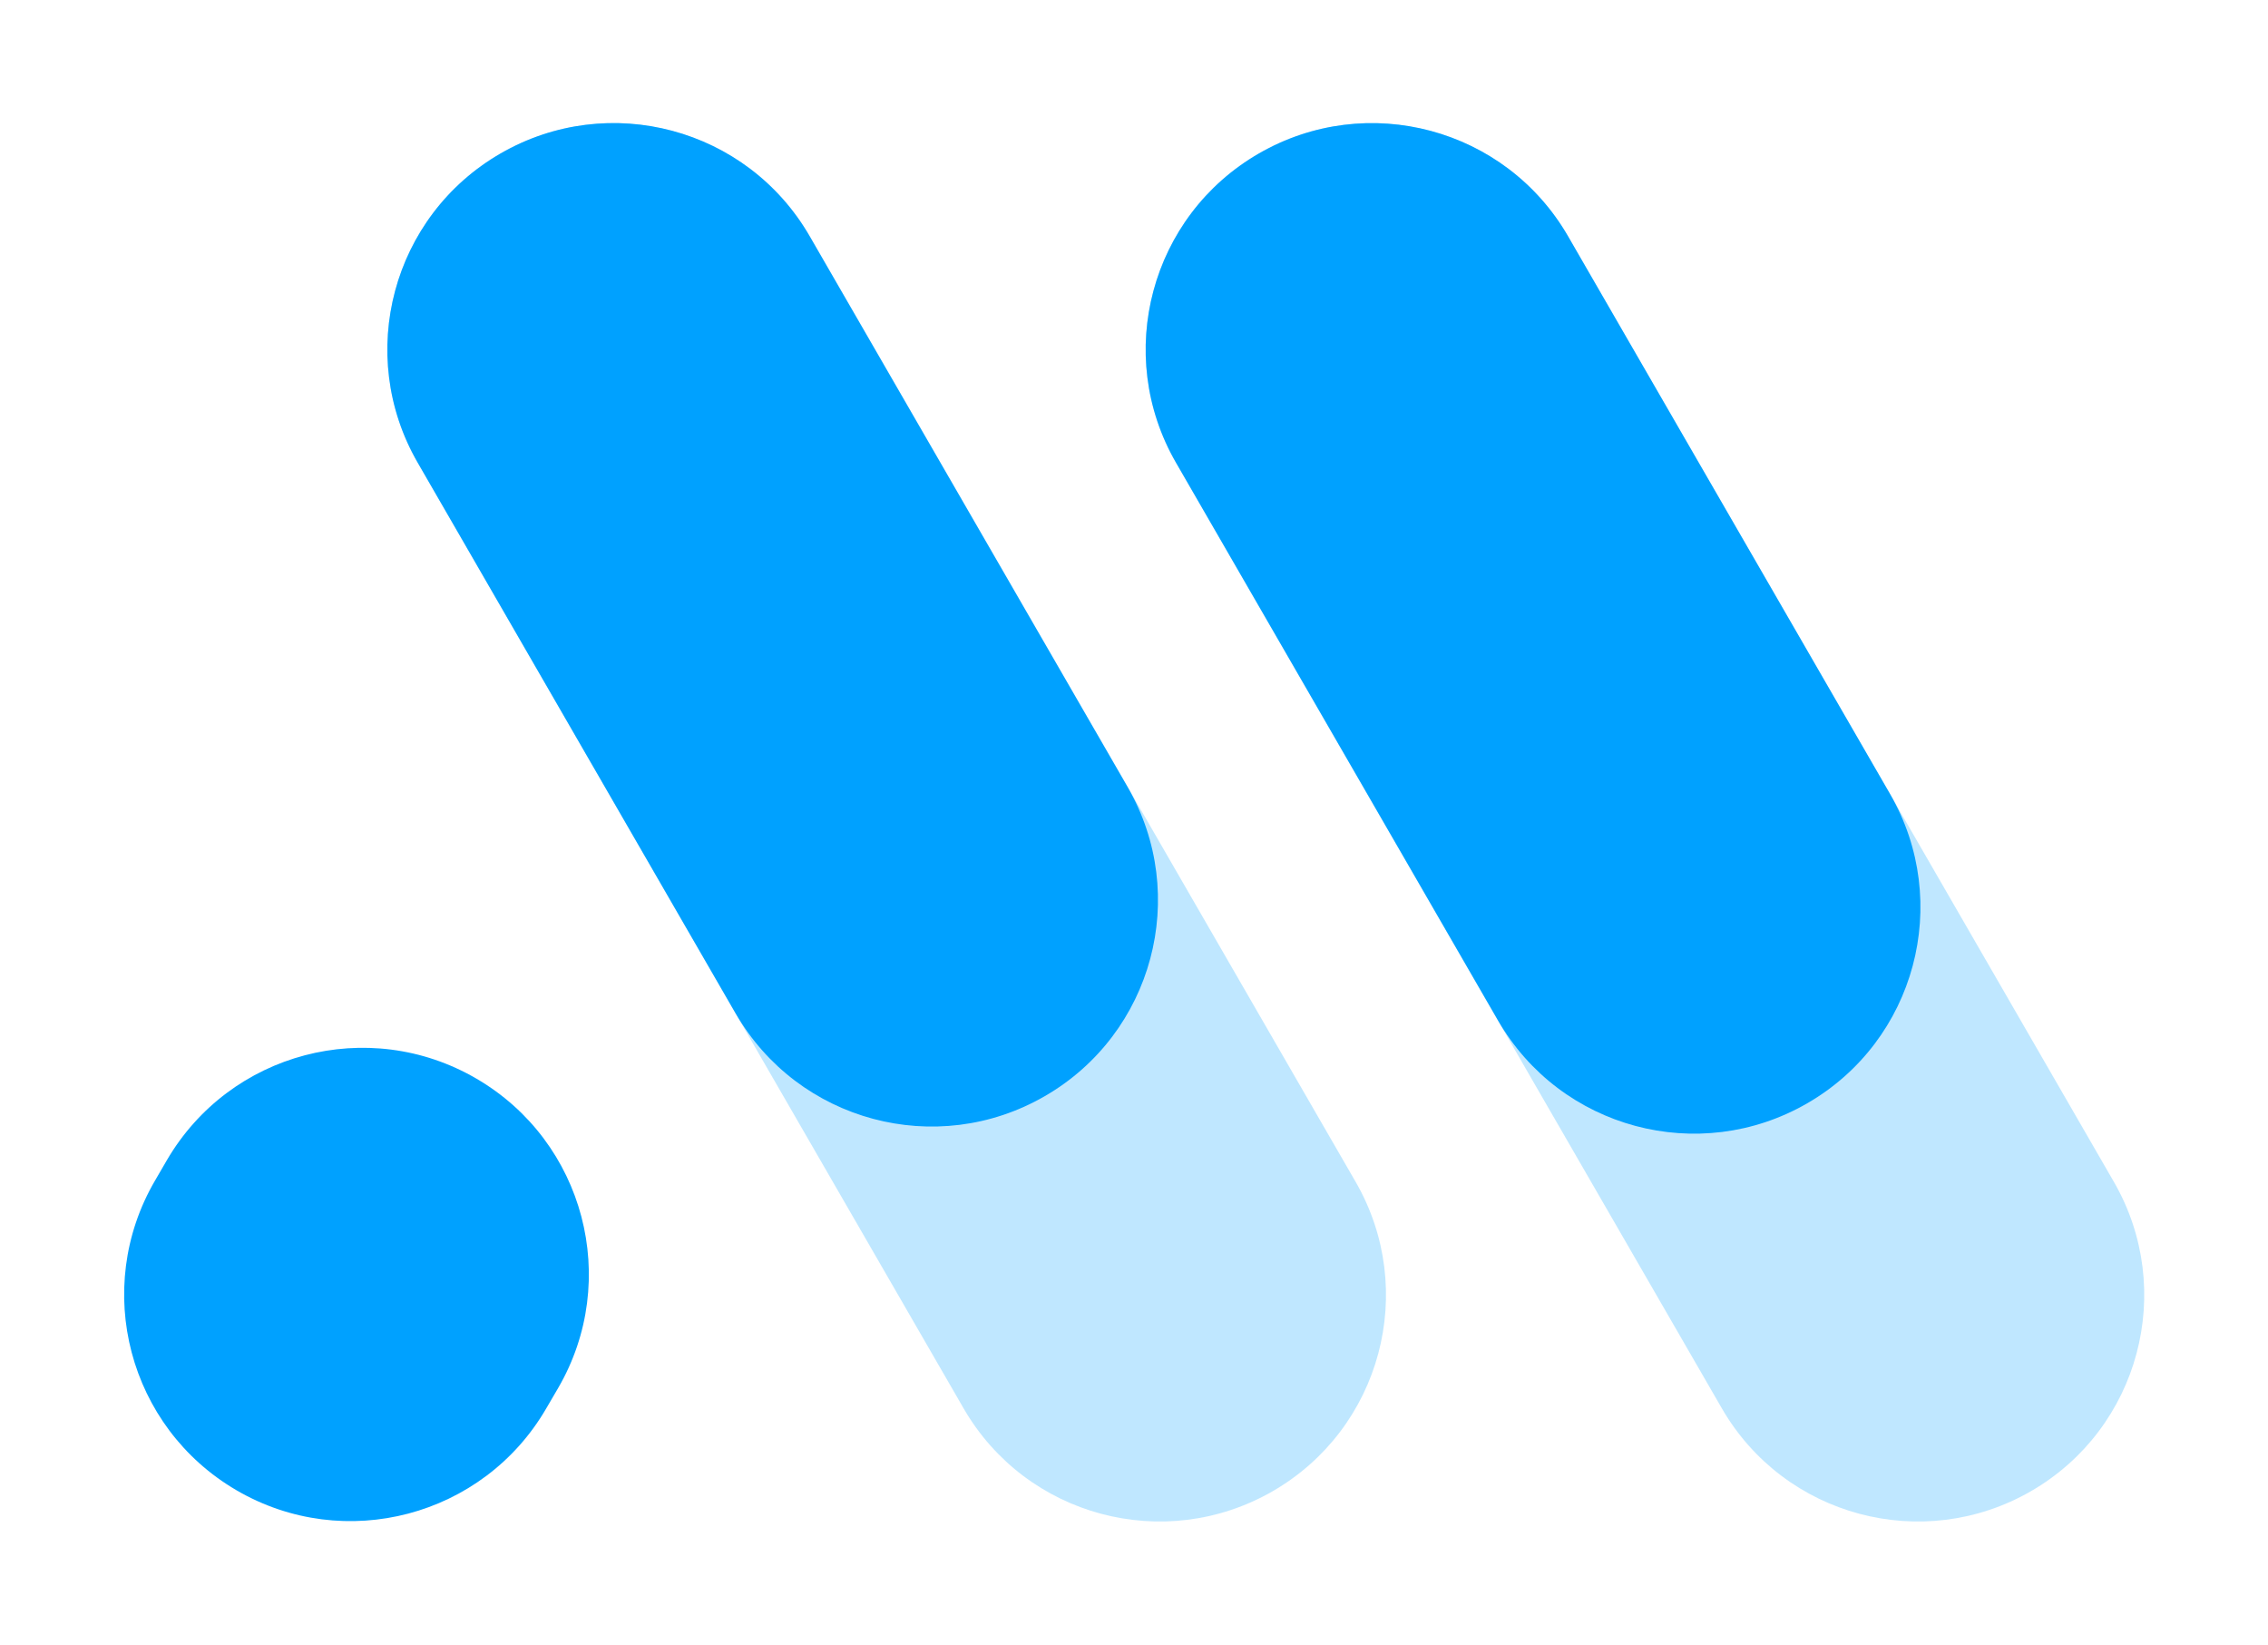
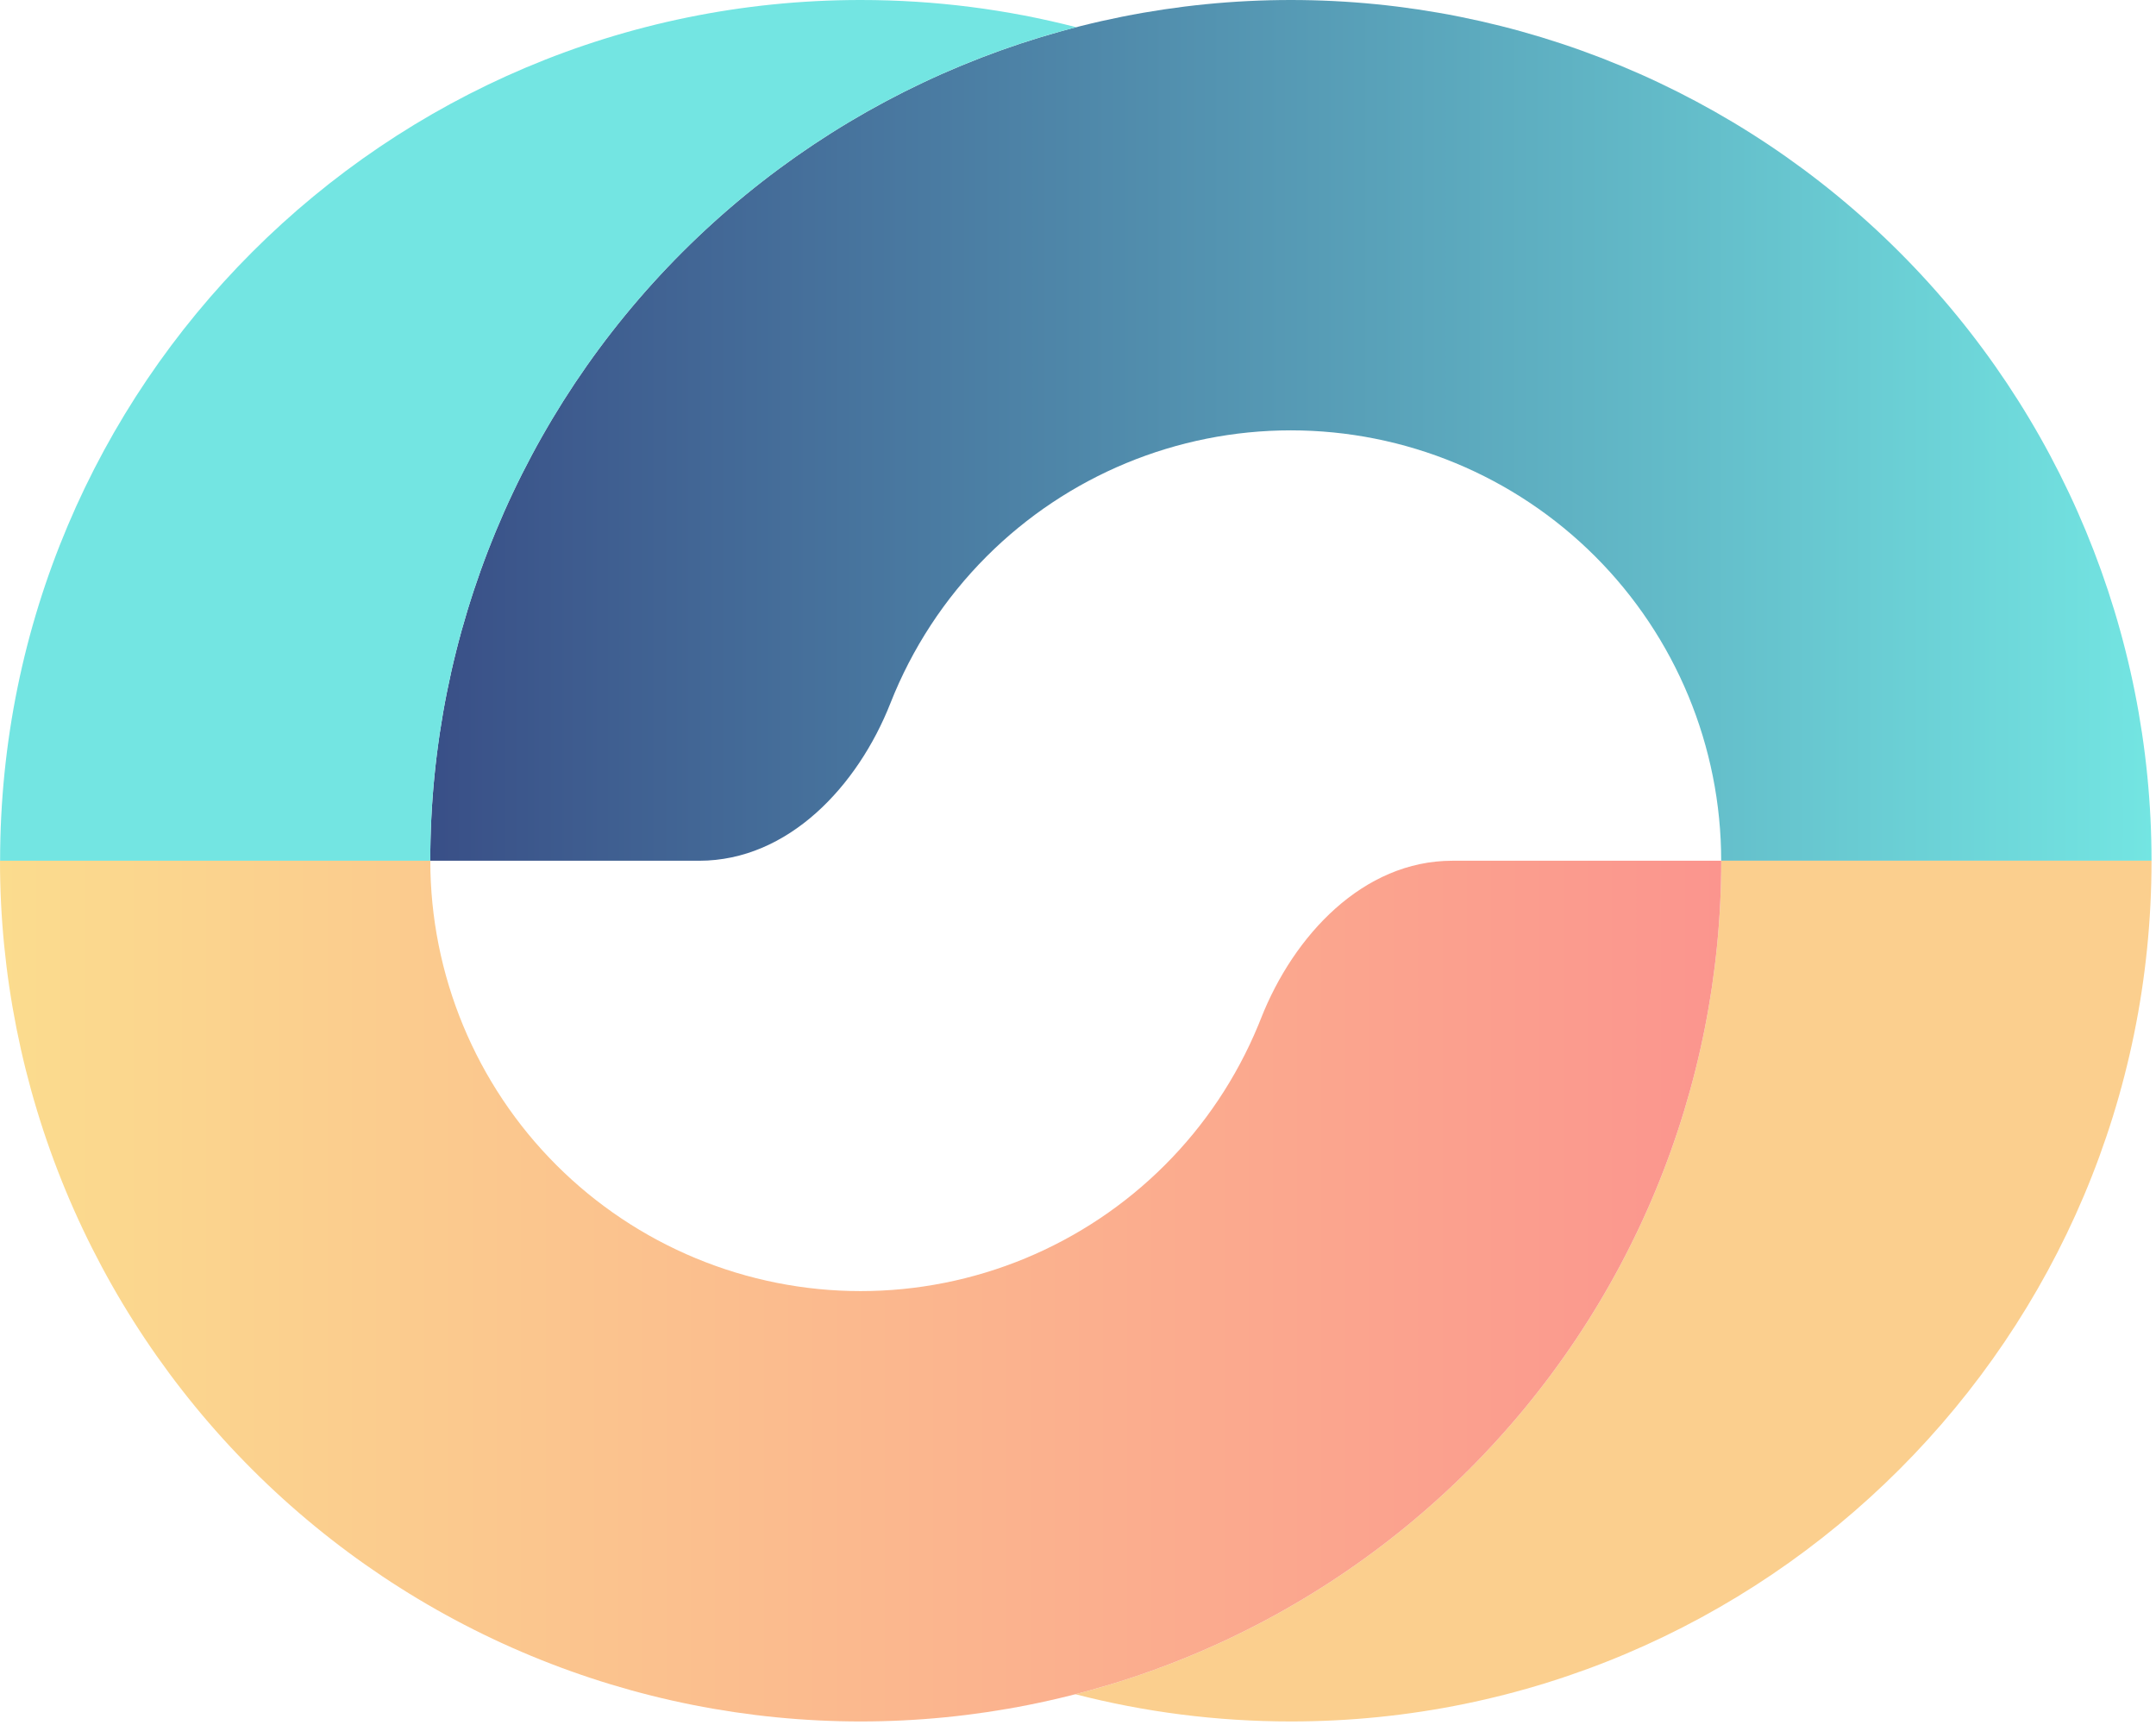
- <svg xmlns="http://www.w3.org/2000/svg" width="40" height="29" viewBox="0 0 40 29" fill="none">
-   <path d="M2.943 20.459L2.733 20.82C1.623 22.725 2.267 25.169 4.172 26.28L4.172 26.28C6.077 27.39 8.521 26.746 9.631 24.841L9.842 24.48C10.952 22.575 10.308 20.131 8.403 19.021L8.403 19.021C6.498 17.91 4.054 18.555 2.943 20.459Z" fill="#00A1FF" />
-   <path opacity="0.25" d="M7.367 8.16L16.994 24.834C18.096 26.743 20.538 27.397 22.448 26.295L22.448 26.295C24.357 25.192 25.011 22.751 23.909 20.841L14.282 4.167C13.18 2.258 10.738 1.604 8.829 2.706C6.919 3.809 6.265 6.25 7.367 8.16Z" fill="#00A1FF" />
-   <path opacity="0.25" d="M20.74 8.16L30.367 24.834C31.47 26.743 33.911 27.397 35.821 26.295L35.821 26.295C37.73 25.192 38.384 22.751 37.282 20.841L27.655 4.167C26.553 2.258 24.111 1.604 22.202 2.706C20.292 3.809 19.638 6.25 20.74 8.16Z" fill="#00A1FF" />
-   <path d="M7.367 8.159L12.973 17.869C14.075 19.778 16.517 20.433 18.426 19.33L18.426 19.33C20.336 18.228 20.99 15.786 19.887 13.877L14.281 4.167C13.179 2.257 10.738 1.603 8.828 2.706C6.919 3.808 6.264 6.25 7.367 8.159Z" fill="#00A1FF" />
-   <path d="M20.741 8.159L26.42 17.995C27.522 19.904 29.964 20.558 31.873 19.456L31.873 19.456C33.783 18.354 34.437 15.912 33.335 14.002L27.656 4.167C26.554 2.258 24.112 1.604 22.203 2.706C20.293 3.808 19.639 6.25 20.741 8.159Z" fill="#00A1FF" />
+ <svg xmlns="http://www.w3.org/2000/svg" width="65" height="52" viewBox="0 0 65 52" fill="none">
+   <path d="M64.865 25.947C64.865 19.065 62.131 12.466 57.265 7.6C52.399 2.734 45.8 9.02394e-07 38.918 0C32.037 -9.02392e-07 25.437 2.734 20.571 7.6C15.705 12.466 12.972 19.065 12.972 25.947H21.08C23.767 25.947 25.862 23.695 26.846 21.195C27.493 19.553 28.473 18.045 29.745 16.773C32.178 14.34 35.477 12.973 38.918 12.973C42.359 12.973 45.659 14.34 48.092 16.773C50.525 19.206 51.891 22.506 51.891 25.947H64.865Z" fill="url(#paint0_linear_821_2973)" />
+   <path d="M49.918 35.876C51.222 32.728 51.893 29.354 51.893 25.947H64.865C64.865 40.276 53.248 51.893 38.918 51.893C36.674 51.893 34.496 51.608 32.42 51.072C33.595 50.77 34.75 50.384 35.876 49.918C39.024 48.614 41.884 46.703 44.293 44.294C46.703 41.884 48.614 39.024 49.918 35.876Z" fill="#FBCF8E" />
+   <path d="M0 25.947C-4.87451e-07 29.354 0.671 32.728 1.975 35.876C3.279 39.024 5.19 41.884 7.6 44.294C10.009 46.703 12.869 48.614 16.017 49.918C19.165 51.222 22.539 51.893 25.947 51.893C29.354 51.893 32.728 51.222 35.876 49.918C39.024 48.614 41.884 46.703 44.294 44.294C46.703 41.884 48.614 39.024 49.918 35.876C51.222 32.728 51.893 29.354 51.893 25.947H43.785C41.098 25.947 39.002 28.198 38.018 30.698C37.99 30.77 37.962 30.84 37.932 30.911C37.28 32.485 36.325 33.916 35.12 35.12C33.915 36.325 32.485 37.28 30.911 37.932C29.337 38.584 27.65 38.92 25.947 38.92C24.243 38.92 22.556 38.584 20.982 37.932C19.408 37.28 17.978 36.325 16.773 35.12C15.568 33.916 14.613 32.485 13.961 30.911C13.309 29.337 12.973 27.65 12.973 25.947H0Z" fill="url(#paint1_linear_821_2973)" />
+   <path d="M0.003 25.947C0.003 11.617 11.619 0 25.949 0C28.193 0 30.37 0.285 32.446 0.82C27.991 1.968 23.88 4.291 20.571 7.6C15.706 12.466 12.972 19.065 12.972 25.947H0.003Z" fill="#73E5E2" />
+   <defs>
+     <linearGradient id="paint0_linear_821_2973" x1="64.865" y1="12.973" x2="12.972" y2="12.973" gradientUnits="userSpaceOnUse">
+       <stop stop-color="#73E5E2" />
+       <stop offset="1" stop-color="#394F87" />
+     </linearGradient>
+     <linearGradient id="paint1_linear_821_2973" x1="1.70124e-06" y1="38.92" x2="51.893" y2="38.92" gradientUnits="userSpaceOnUse">
+       <stop stop-color="#FBDC8E" />
+       <stop offset="1" stop-color="#FB958E" />
+     </linearGradient>
+   </defs>
</svg>
